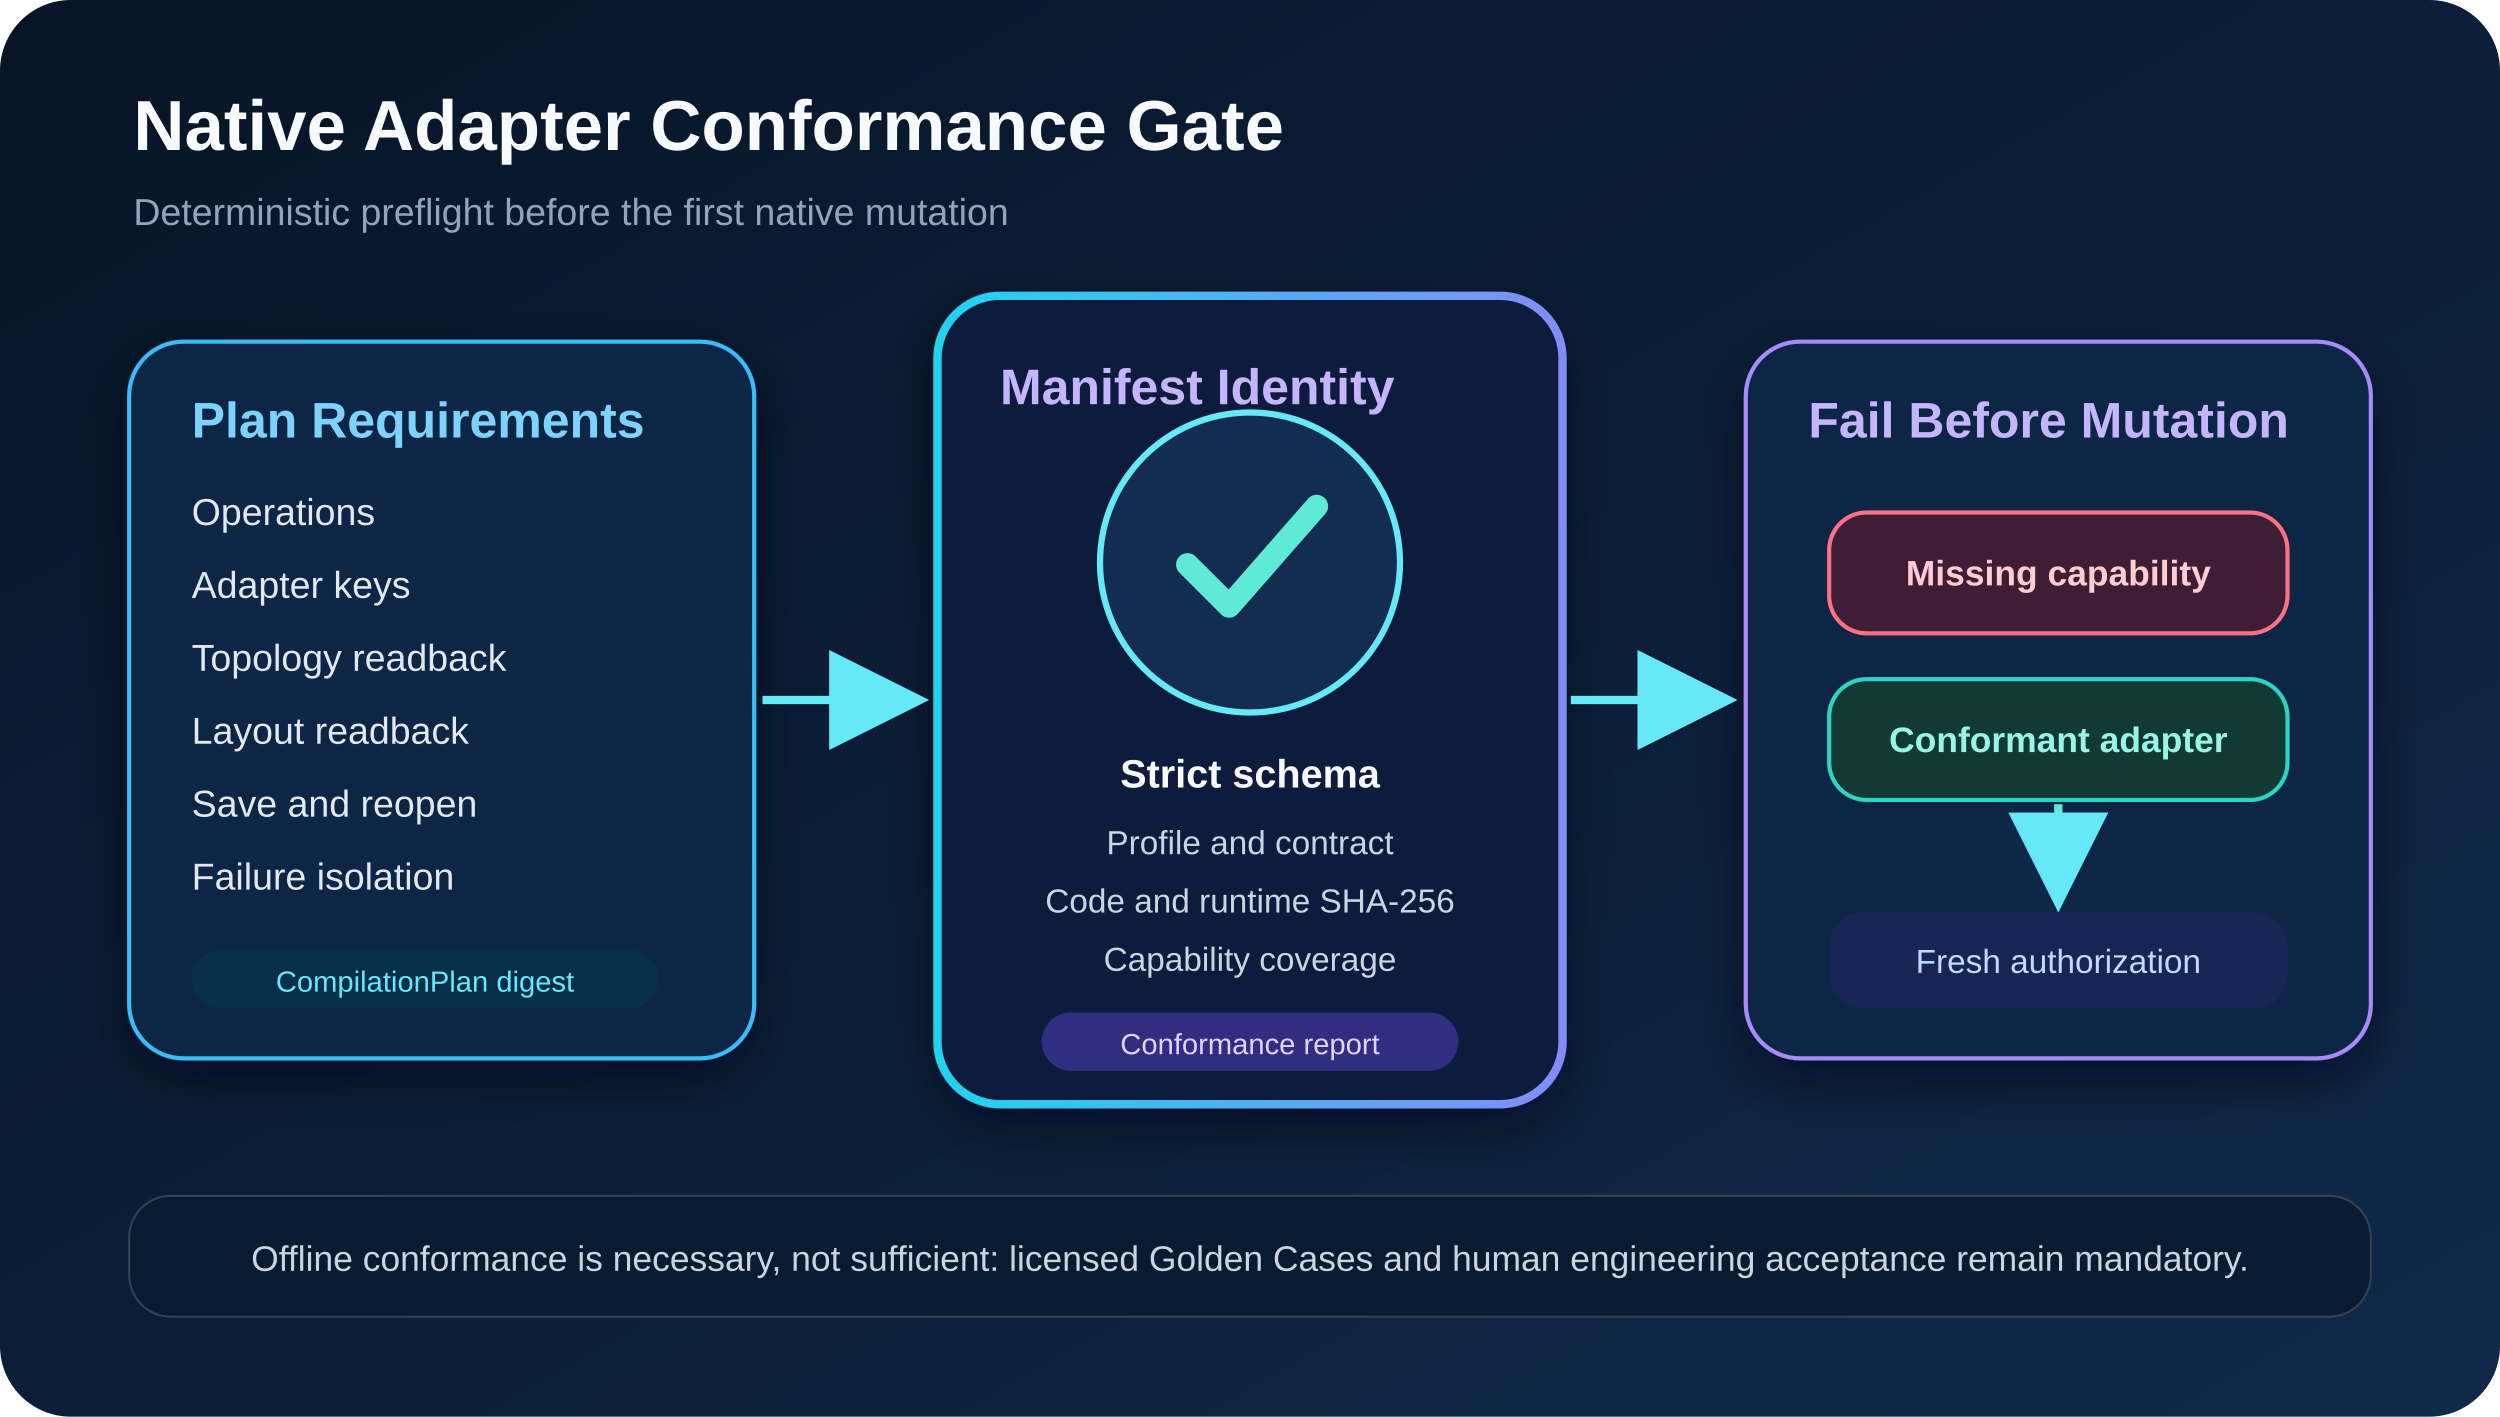
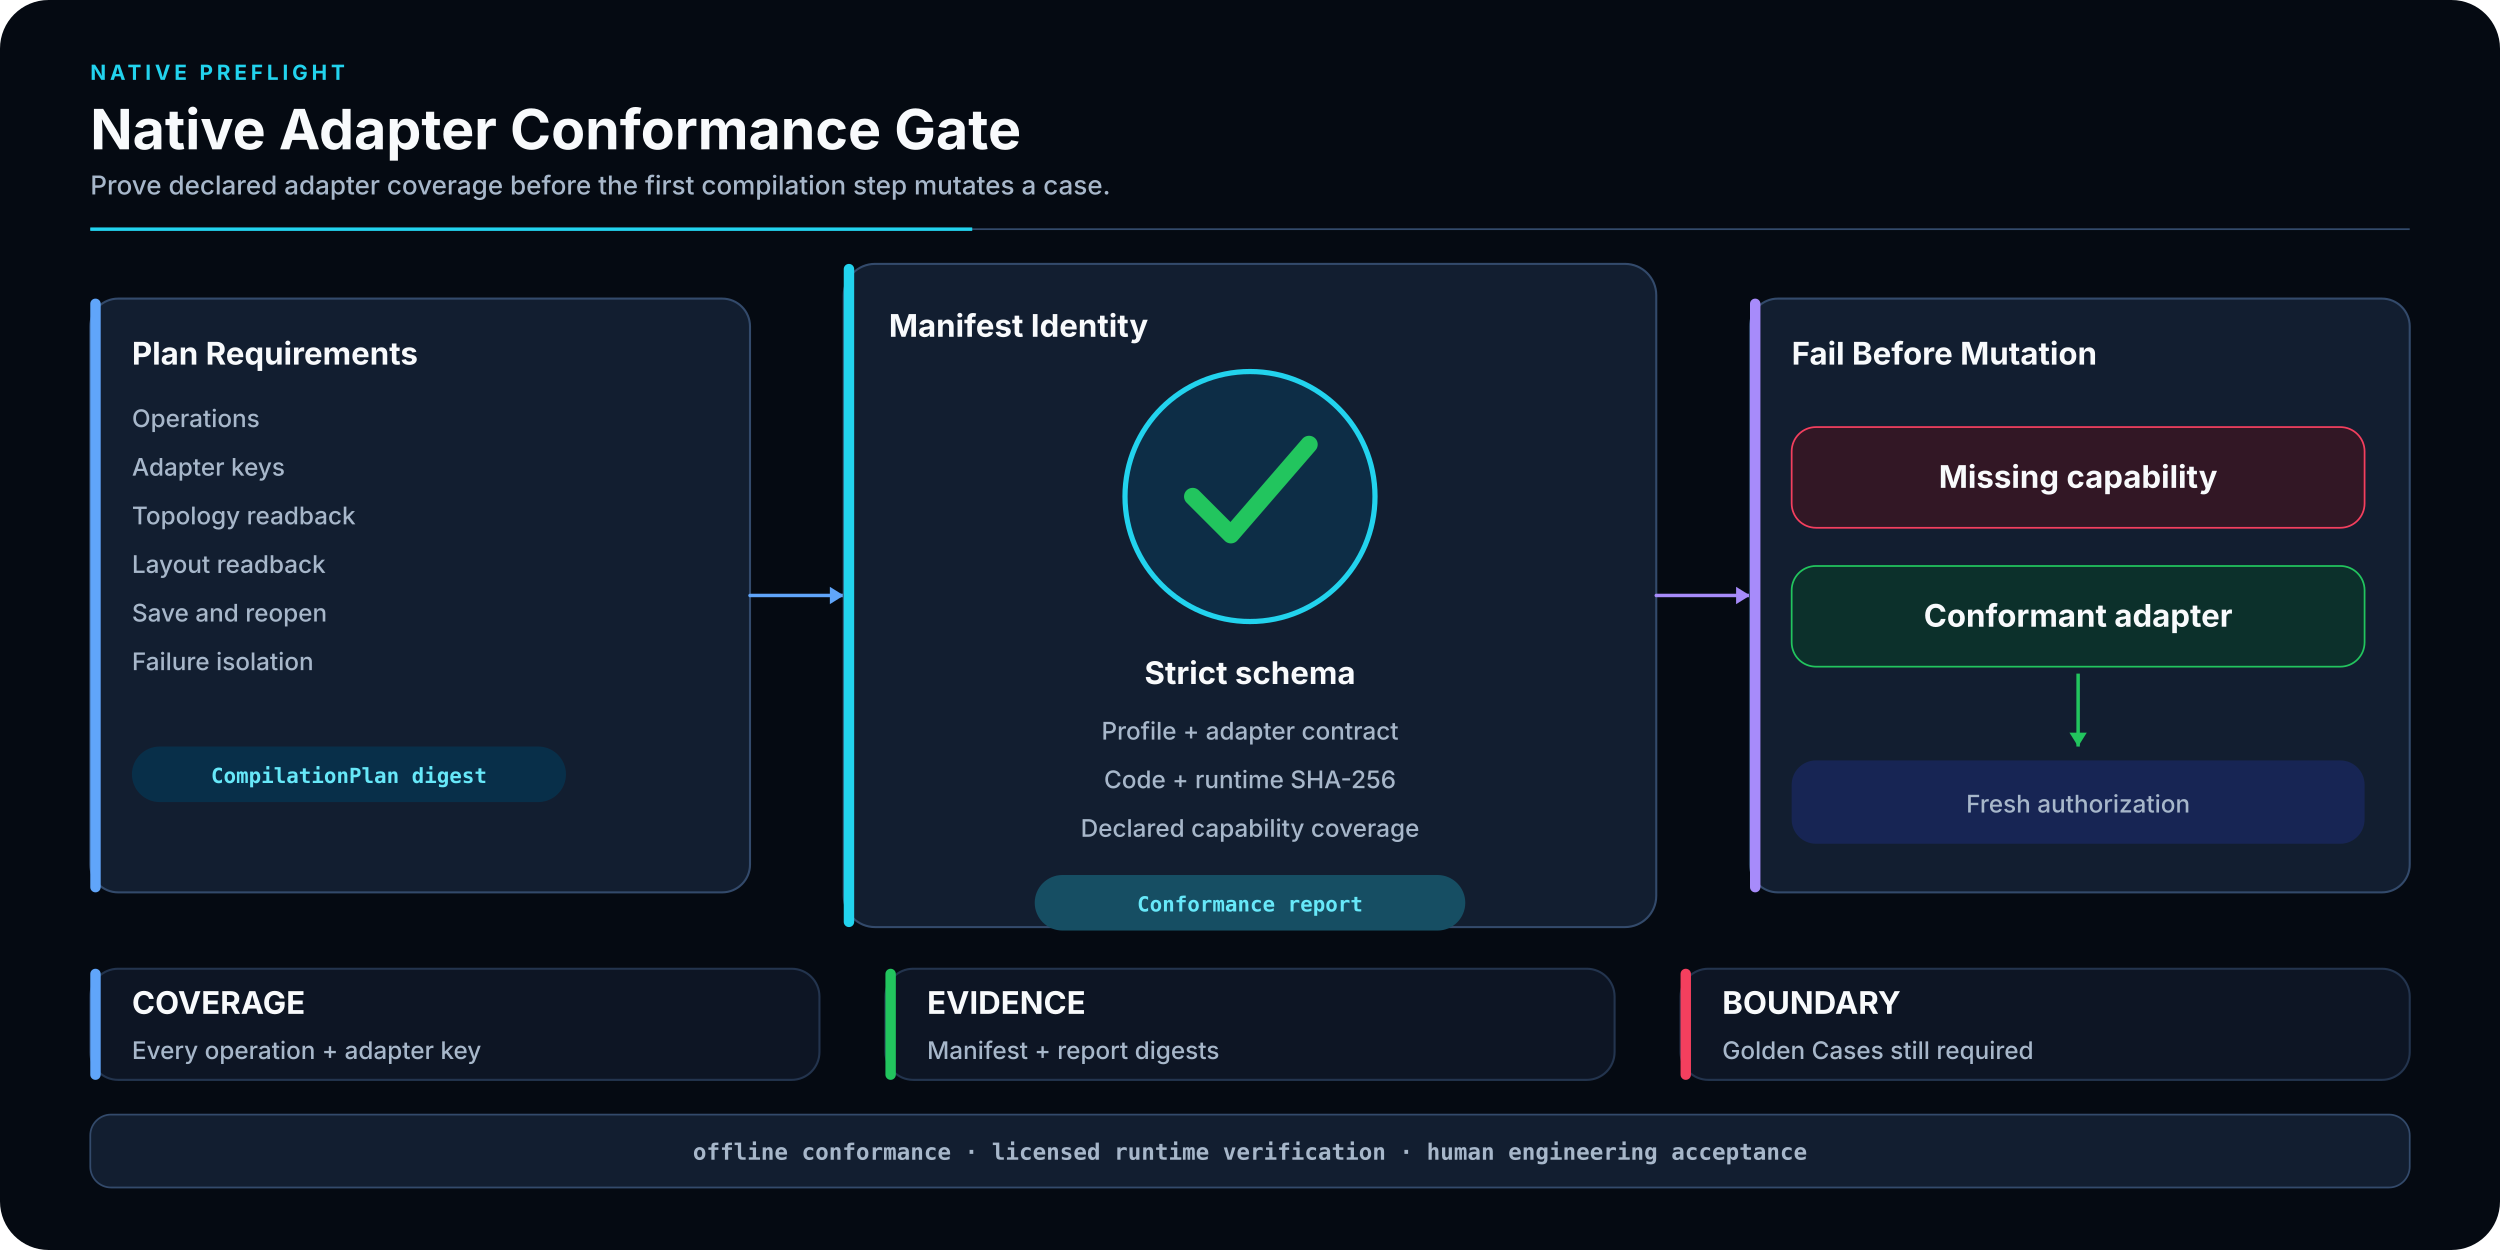
- <svg xmlns="http://www.w3.org/2000/svg" viewBox="0 0 1200 680" role="img" aria-labelledby="adapter-title adapter-desc">
-   <defs>
-     <linearGradient id="adapter-bg" x1="0" y1="0" x2="1" y2="1">
-       <stop offset="0" stop-color="#071426" />
-       <stop offset="1" stop-color="#10294a" />
-     </linearGradient>
-     <linearGradient id="adapter-gate" x1="0" y1="0" x2="1" y2="0">
-       <stop offset="0" stop-color="#22d3ee" />
-       <stop offset="1" stop-color="#818cf8" />
-     </linearGradient>
-     <filter id="adapter-shadow" x="-20%" y="-20%" width="140%" height="140%">
-       <feDropShadow dx="0" dy="10" stdDeviation="12" flood-color="#020617" flood-opacity="0.55" />
-     </filter>
-     <marker id="adapter-arrow" markerWidth="12" markerHeight="12" refX="10" refY="6" orient="auto">
-       <path d="M0 0 L12 6 L0 12 Z" fill="#67e8f9" />
-     </marker>
-   </defs>
-   <rect width="1200" height="680" rx="34" fill="url(#adapter-bg)" />
-   <text x="64" y="72" fill="#f8fafc" font-family="Arial, sans-serif" font-size="34" font-weight="700">Native Adapter Conformance Gate</text>
-   <text x="64" y="108" fill="#94a3b8" font-family="Arial, sans-serif" font-size="18">Deterministic preflight before the first native mutation</text>
-   <g filter="url(#adapter-shadow)">
-     <rect x="62" y="164" width="300" height="344" rx="26" fill="#0f2745" stroke="#38bdf8" stroke-width="2" />
-     <rect x="450" y="142" width="300" height="388" rx="30" fill="#111f3c" stroke="url(#adapter-gate)" stroke-width="4" />
-     <rect x="838" y="164" width="300" height="344" rx="26" fill="#0f2745" stroke="#a78bfa" stroke-width="2" />
-   </g>
-   <text x="92" y="210" fill="#7dd3fc" font-family="Arial, sans-serif" font-size="24" font-weight="700">Plan Requirements</text>
-   <text x="92" y="252" fill="#e2e8f0" font-family="Arial, sans-serif" font-size="18">Operations</text>
-   <text x="92" y="287" fill="#e2e8f0" font-family="Arial, sans-serif" font-size="18">Adapter keys</text>
-   <text x="92" y="322" fill="#e2e8f0" font-family="Arial, sans-serif" font-size="18">Topology readback</text>
-   <text x="92" y="357" fill="#e2e8f0" font-family="Arial, sans-serif" font-size="18">Layout readback</text>
-   <text x="92" y="392" fill="#e2e8f0" font-family="Arial, sans-serif" font-size="18">Save and reopen</text>
-   <text x="92" y="427" fill="#e2e8f0" font-family="Arial, sans-serif" font-size="18">Failure isolation</text>
-   <rect x="92" y="456" width="224" height="28" rx="14" fill="#082f49" />
-   <text x="204" y="476" text-anchor="middle" fill="#67e8f9" font-family="Arial, sans-serif" font-size="14">CompilationPlan digest</text>
-   <text x="480" y="194" fill="#c4b5fd" font-family="Arial, sans-serif" font-size="24" font-weight="700">Manifest Identity</text>
-   <circle cx="600" cy="270" r="72" fill="#132d50" stroke="#67e8f9" stroke-width="3" />
-   <path d="M570 271 l20 20 l42 -48" fill="none" stroke="#5eead4" stroke-width="11" stroke-linecap="round" stroke-linejoin="round" />
-   <text x="600" y="378" text-anchor="middle" fill="#f8fafc" font-family="Arial, sans-serif" font-size="19" font-weight="700">Strict schema</text>
-   <text x="600" y="410" text-anchor="middle" fill="#cbd5e1" font-family="Arial, sans-serif" font-size="16">Profile and contract</text>
-   <text x="600" y="438" text-anchor="middle" fill="#cbd5e1" font-family="Arial, sans-serif" font-size="16">Code and runtime SHA-256</text>
-   <text x="600" y="466" text-anchor="middle" fill="#cbd5e1" font-family="Arial, sans-serif" font-size="16">Capability coverage</text>
-   <rect x="500" y="486" width="200" height="28" rx="14" fill="#312e81" />
-   <text x="600" y="506" text-anchor="middle" fill="#ddd6fe" font-family="Arial, sans-serif" font-size="14">Conformance report</text>
-   <text x="868" y="210" fill="#c4b5fd" font-family="Arial, sans-serif" font-size="24" font-weight="700">Fail Before Mutation</text>
-   <rect x="878" y="246" width="220" height="58" rx="18" fill="#3f1d35" stroke="#fb7185" stroke-width="2" />
-   <text x="988" y="281" text-anchor="middle" fill="#fecdd3" font-family="Arial, sans-serif" font-size="17" font-weight="700">Missing capability</text>
-   <rect x="878" y="326" width="220" height="58" rx="18" fill="#123a35" stroke="#2dd4bf" stroke-width="2" />
-   <text x="988" y="361" text-anchor="middle" fill="#99f6e4" font-family="Arial, sans-serif" font-size="17" font-weight="700">Conformant adapter</text>
-   <path d="M988 386 V430" stroke="#5eead4" stroke-width="4" marker-end="url(#adapter-arrow)" />
-   <rect x="878" y="438" width="220" height="46" rx="16" fill="#172554" />
-   <text x="988" y="467" text-anchor="middle" fill="#bfdbfe" font-family="Arial, sans-serif" font-size="16">Fresh authorization</text>
-   <path d="M366 336 H438" stroke="#67e8f9" stroke-width="4" marker-end="url(#adapter-arrow)" />
-   <path d="M754 336 H826" stroke="#67e8f9" stroke-width="4" marker-end="url(#adapter-arrow)" />
-   <rect x="62" y="574" width="1076" height="58" rx="20" fill="#091b31" stroke="#334155" />
-   <text x="600" y="610" text-anchor="middle" fill="#cbd5e1" font-family="Arial, sans-serif" font-size="17">Offline conformance is necessary, not sufficient: licensed Golden Cases and human engineering acceptance remain mandatory.</text>
+ <svg xmlns="http://www.w3.org/2000/svg" viewBox="0 0 1440 720" role="img" aria-labelledby="title desc" data-design-system="ui-ux-pro-max" data-visual-version="3">
+   <style>.e{font-family:Inter,"Segoe UI",Arial,sans-serif;font-size:12px;font-weight:700;letter-spacing:2.2px;fill:#22D3EE}.h{font-family:Inter,"Segoe UI",Arial,sans-serif;font-size:32px;font-weight:700;fill:#F8FAFC}.s{font-family:Inter,"Segoe UI",Arial,sans-serif;font-size:15px;font-weight:500;fill:#A7B7CA}.l{font-family:Inter,"Segoe UI",Arial,sans-serif;font-size:18px;font-weight:700;fill:#F8FAFC}.b{font-family:Inter,"Segoe UI",Arial,sans-serif;font-size:14px;font-weight:500;fill:#A7B7CA}.c{font-family:"JetBrains Mono",Consolas,monospace;font-size:13px;font-weight:600;fill:#A7B7CA}.k{font-family:"JetBrains Mono",Consolas,monospace;font-size:12px;font-weight:700;fill:#67E8F9}.p{fill:#0D1524;stroke:#23344E;stroke-width:1.2}.q{fill:#121E30;stroke:#334A6B;stroke-width:1.2}</style>
+   <rect width="1440" height="720" rx="28" fill="#050A12" />
+   <path d="M52 132H1388" stroke="#334A6B" />
+   <path d="M52 132H560" stroke="#22D3EE" stroke-width="2" />
+   <text x="52" y="46" class="e">NATIVE PREFLIGHT</text>
+   <text x="52" y="86" class="h">Native Adapter Conformance Gate</text>
+   <text x="52" y="112" class="s">Prove declared adapter coverage before the first compilation step mutates a case.</text>
+   <rect x="52" y="172" width="380" height="342" rx="16" class="q" />
+   <rect x="52" y="172" width="6" height="342" rx="3" fill="#60A5FA" />
+   <text x="76" y="210" class="l">Plan Requirements</text>
+   <text x="76" y="246" class="b">Operations</text>
+   <text x="76" y="274" class="b">Adapter keys</text>
+   <text x="76" y="302" class="b">Topology readback</text>
+   <text x="76" y="330" class="b">Layout readback</text>
+   <text x="76" y="358" class="b">Save and reopen</text>
+   <text x="76" y="386" class="b">Failure isolation</text>
+   <rect x="76" y="430" width="250" height="32" rx="16" fill="#082F49" />
+   <text x="201" y="451" text-anchor="middle" class="k">CompilationPlan digest</text>
+   <path d="M432 343H486" fill="none" stroke="#60A5FA" stroke-width="2" stroke-linecap="round" />
+   <path d="M486 343l-8 5v-10z" fill="#60A5FA" />
+   <rect x="486" y="152" width="468" height="382" rx="18" class="q" />
+   <rect x="486" y="152" width="6" height="382" rx="3" fill="#22D3EE" />
+   <text x="512" y="194" class="l">Manifest Identity</text>
+   <circle cx="720" cy="286" r="72" fill="#0D2D46" stroke="#22D3EE" stroke-width="3" />
+   <path d="M687 286l22 22 45-52" fill="none" stroke="#22C55E" stroke-width="10" stroke-linecap="round" stroke-linejoin="round" />
+   <text x="720" y="394" text-anchor="middle" class="l">Strict schema</text>
+   <text x="720" y="426" text-anchor="middle" class="b">Profile + adapter contract</text>
+   <text x="720" y="454" text-anchor="middle" class="b">Code + runtime SHA-256</text>
+   <text x="720" y="482" text-anchor="middle" class="b">Declared capability coverage</text>
+   <rect x="596" y="504" width="248" height="32" rx="16" fill="#164E63" />
+   <text x="720" y="525" text-anchor="middle" class="k">Conformance report</text>
+   <path d="M954 343H1008" fill="none" stroke="#A78BFA" stroke-width="2" stroke-linecap="round" />
+   <path d="M1008 343l-8 5v-10z" fill="#A78BFA" />
+   <rect x="1008" y="172" width="380" height="342" rx="16" class="q" />
+   <rect x="1008" y="172" width="6" height="342" rx="3" fill="#A78BFA" />
+   <text x="1032" y="210" class="l">Fail Before Mutation</text>
+   <rect x="1032" y="246" width="330" height="58" rx="14" fill="#321725" stroke="#F43F5E" />
+   <text x="1197" y="281" text-anchor="middle" class="l">Missing capability</text>
+   <rect x="1032" y="326" width="330" height="58" rx="14" fill="#0C302B" stroke="#22C55E" />
+   <text x="1197" y="361" text-anchor="middle" class="l">Conformant adapter</text>
+   <path d="M1197 388V430" fill="none" stroke="#22C55E" stroke-width="2" />
+   <path d="M1197 430l-5-8h10z" fill="#22C55E" />
+   <rect x="1032" y="438" width="330" height="48" rx="14" fill="#172554" />
+   <text x="1197" y="468" text-anchor="middle" class="b">Fresh authorization</text>
+   <rect x="52" y="558" width="420" height="64" rx="16" class="p" />
+   <rect x="52" y="558" width="6" height="64" rx="3" fill="#60A5FA" />
+   <text x="76" y="584" class="l">COVERAGE</text>
+   <text x="76" y="610" class="b">Every operation + adapter key</text>
+   <rect x="510" y="558" width="420" height="64" rx="16" class="p" />
+   <rect x="510" y="558" width="6" height="64" rx="3" fill="#22C55E" />
+   <text x="534" y="584" class="l">EVIDENCE</text>
+   <text x="534" y="610" class="b">Manifest + report digests</text>
+   <rect x="968" y="558" width="420" height="64" rx="16" class="p" />
+   <rect x="968" y="558" width="6" height="64" rx="3" fill="#F43F5E" />
+   <text x="992" y="584" class="l">BOUNDARY</text>
+   <text x="992" y="610" class="b">Golden Cases still required</text>
+   <rect x="52" y="642" width="1336" height="42" rx="12" fill="#121E30" stroke="#334A6B" />
+   <text x="720" y="668" text-anchor="middle" class="c">offline conformance · licensed runtime verification · human engineering acceptance</text>
</svg>
